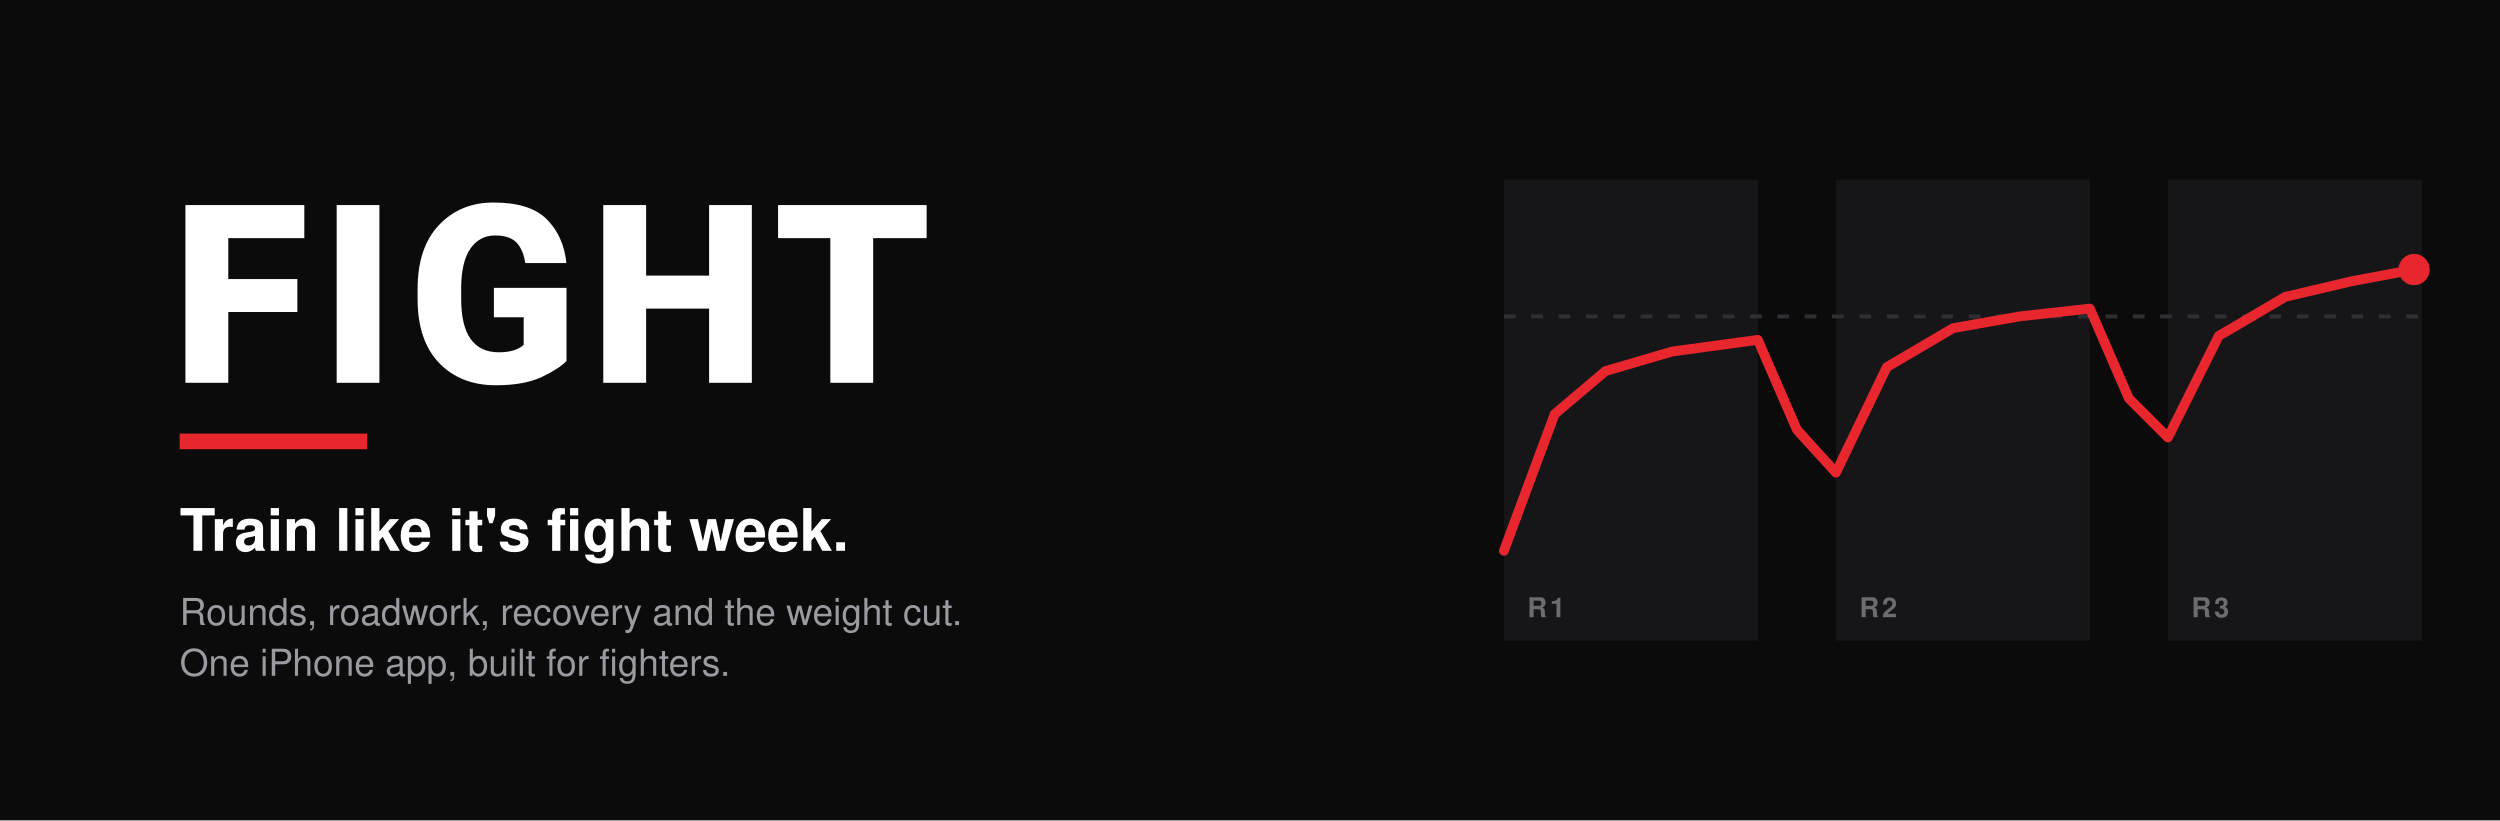
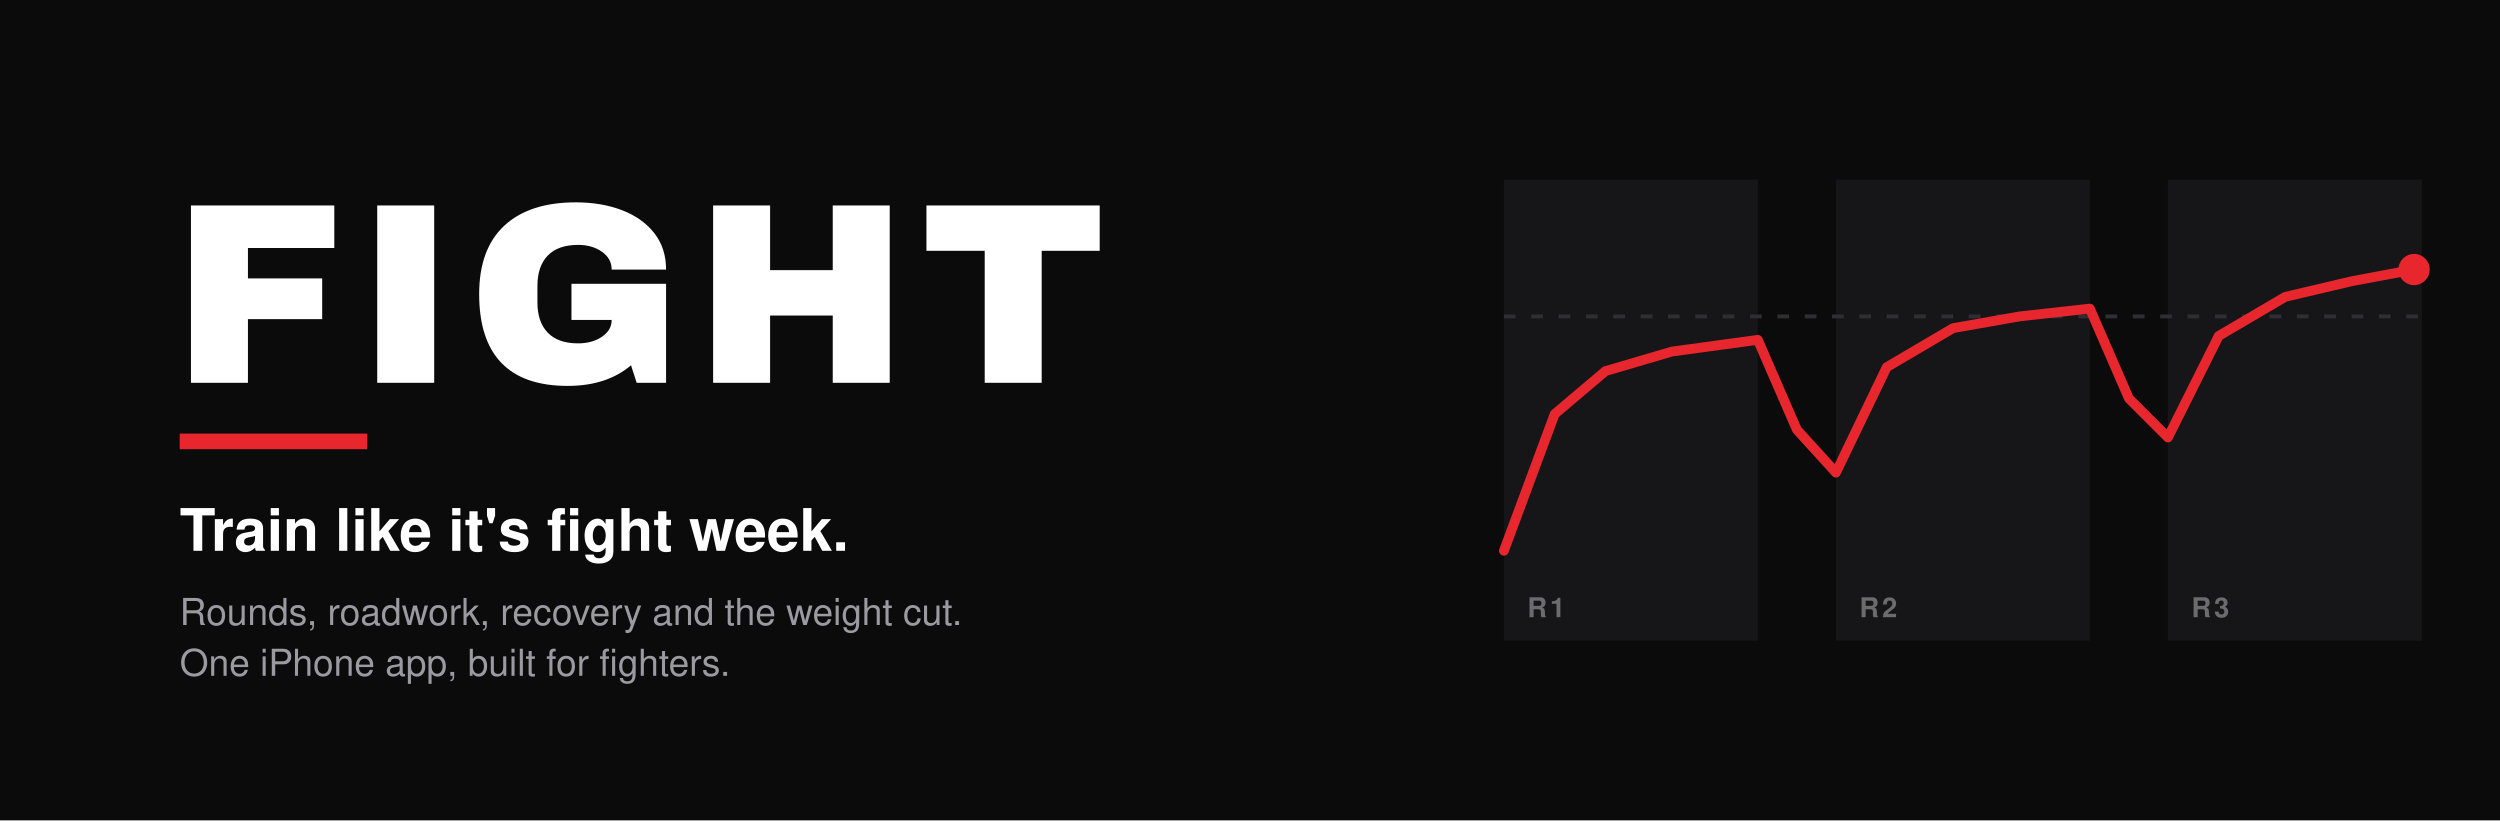
<svg xmlns="http://www.w3.org/2000/svg" viewBox="0 0 1280 420" width="1280" height="420" role="img" aria-label="FIGHT. Train like it's fight week.">
  <rect width="1280" height="420" fill="#0B0B0C" />
  <g transform="translate(770 92)">
    <rect x="0" y="0" width="130" height="236" fill="#161618" />
    <rect x="170" y="0" width="130" height="236" fill="#161618" />
    <rect x="340" y="0" width="130" height="236" fill="#161618" />
    <g font-family="'Helvetica Neue', Helvetica, Arial, sans-serif" font-size="14" font-weight="700" fill="#6B6B70" letter-spacing="1.5">
      <text x="12" y="224">R1</text>
      <text x="182" y="224">R2</text>
      <text x="352" y="224">R3</text>
    </g>
    <line x1="0" y1="70" x2="470" y2="70" stroke="#2E2E33" stroke-width="2" stroke-dasharray="6 8" />
    <polyline fill="none" stroke="#E8262E" stroke-width="5" stroke-linejoin="round" stroke-linecap="round" points="0,190 26,120 52,98 86,88 130,82 150,128 170,150 196,96 230,76 264,70 300,66 320,112 340,132 366,80 400,60 434,52 466,46" />
    <circle cx="466" cy="46" r="8" fill="#E8262E" />
  </g>
-   <text x="88" y="196" font-family="-apple-system, 'SF Pro Display', 'Segoe UI', Roboto, Helvetica, Arial, sans-serif" font-size="128" font-weight="900" fill="#FFFFFF" letter-spacing="6">FIGHT</text>
+   <path fill="#FFFFFF" d="M97.768 105.184H171.16V126.964H126.94V142.54H164.956V163.396H126.94V196.0H97.768ZM193.132 196.0V105.184H222.304V196.0ZM341.032 138.052H313.18Q313.18 132.376 308.164 128.878Q303.148 125.38 296.02 125.38Q285.724 125.38 280.444 130.858Q275.164 136.336 275.164 146.368V154.816Q275.164 164.848 280.444 170.326Q285.724 175.804 296.02 175.804Q303.148 175.804 308.164 172.438Q313.18 169.072 313.18 163.792H292.588V145.312H341.032V196.0H325.984L323.08 187.024Q310.672 197.584 290.608 197.584Q268.036 197.584 256.684 185.77Q245.332 173.956 245.332 150.592Q245.332 127.492 258.202 115.546Q271.072 103.6 294.832 103.6Q307.9 103.6 318.328 107.56Q328.756 111.52 334.894 119.242Q341.032 126.964 341.032 138.052ZM426.364 196.0V161.548H394.288V196.0H365.116V105.184H394.288V138.316H426.364V105.184H455.536V196.0ZM533.344 128.416V196.0H504.172V128.416H474.34V105.184H563.044V128.416Z" />
  <rect x="92" y="222" width="96" height="8" fill="#E8262E" />
  <g font-family="'Helvetica Neue', Helvetica, Arial, sans-serif">
    <text x="92" y="282" font-size="30" font-weight="700" fill="#FFFFFF">Train like it's fight week.</text>
    <text x="92" y="320" font-size="19" font-weight="400" fill="#9A9AA0">Rounds, roadwork, recovery and the weight cut.</text>
    <text x="92" y="346" font-size="19" font-weight="400" fill="#9A9AA0">One iPhone app, built for fighters.</text>
  </g>
</svg>
